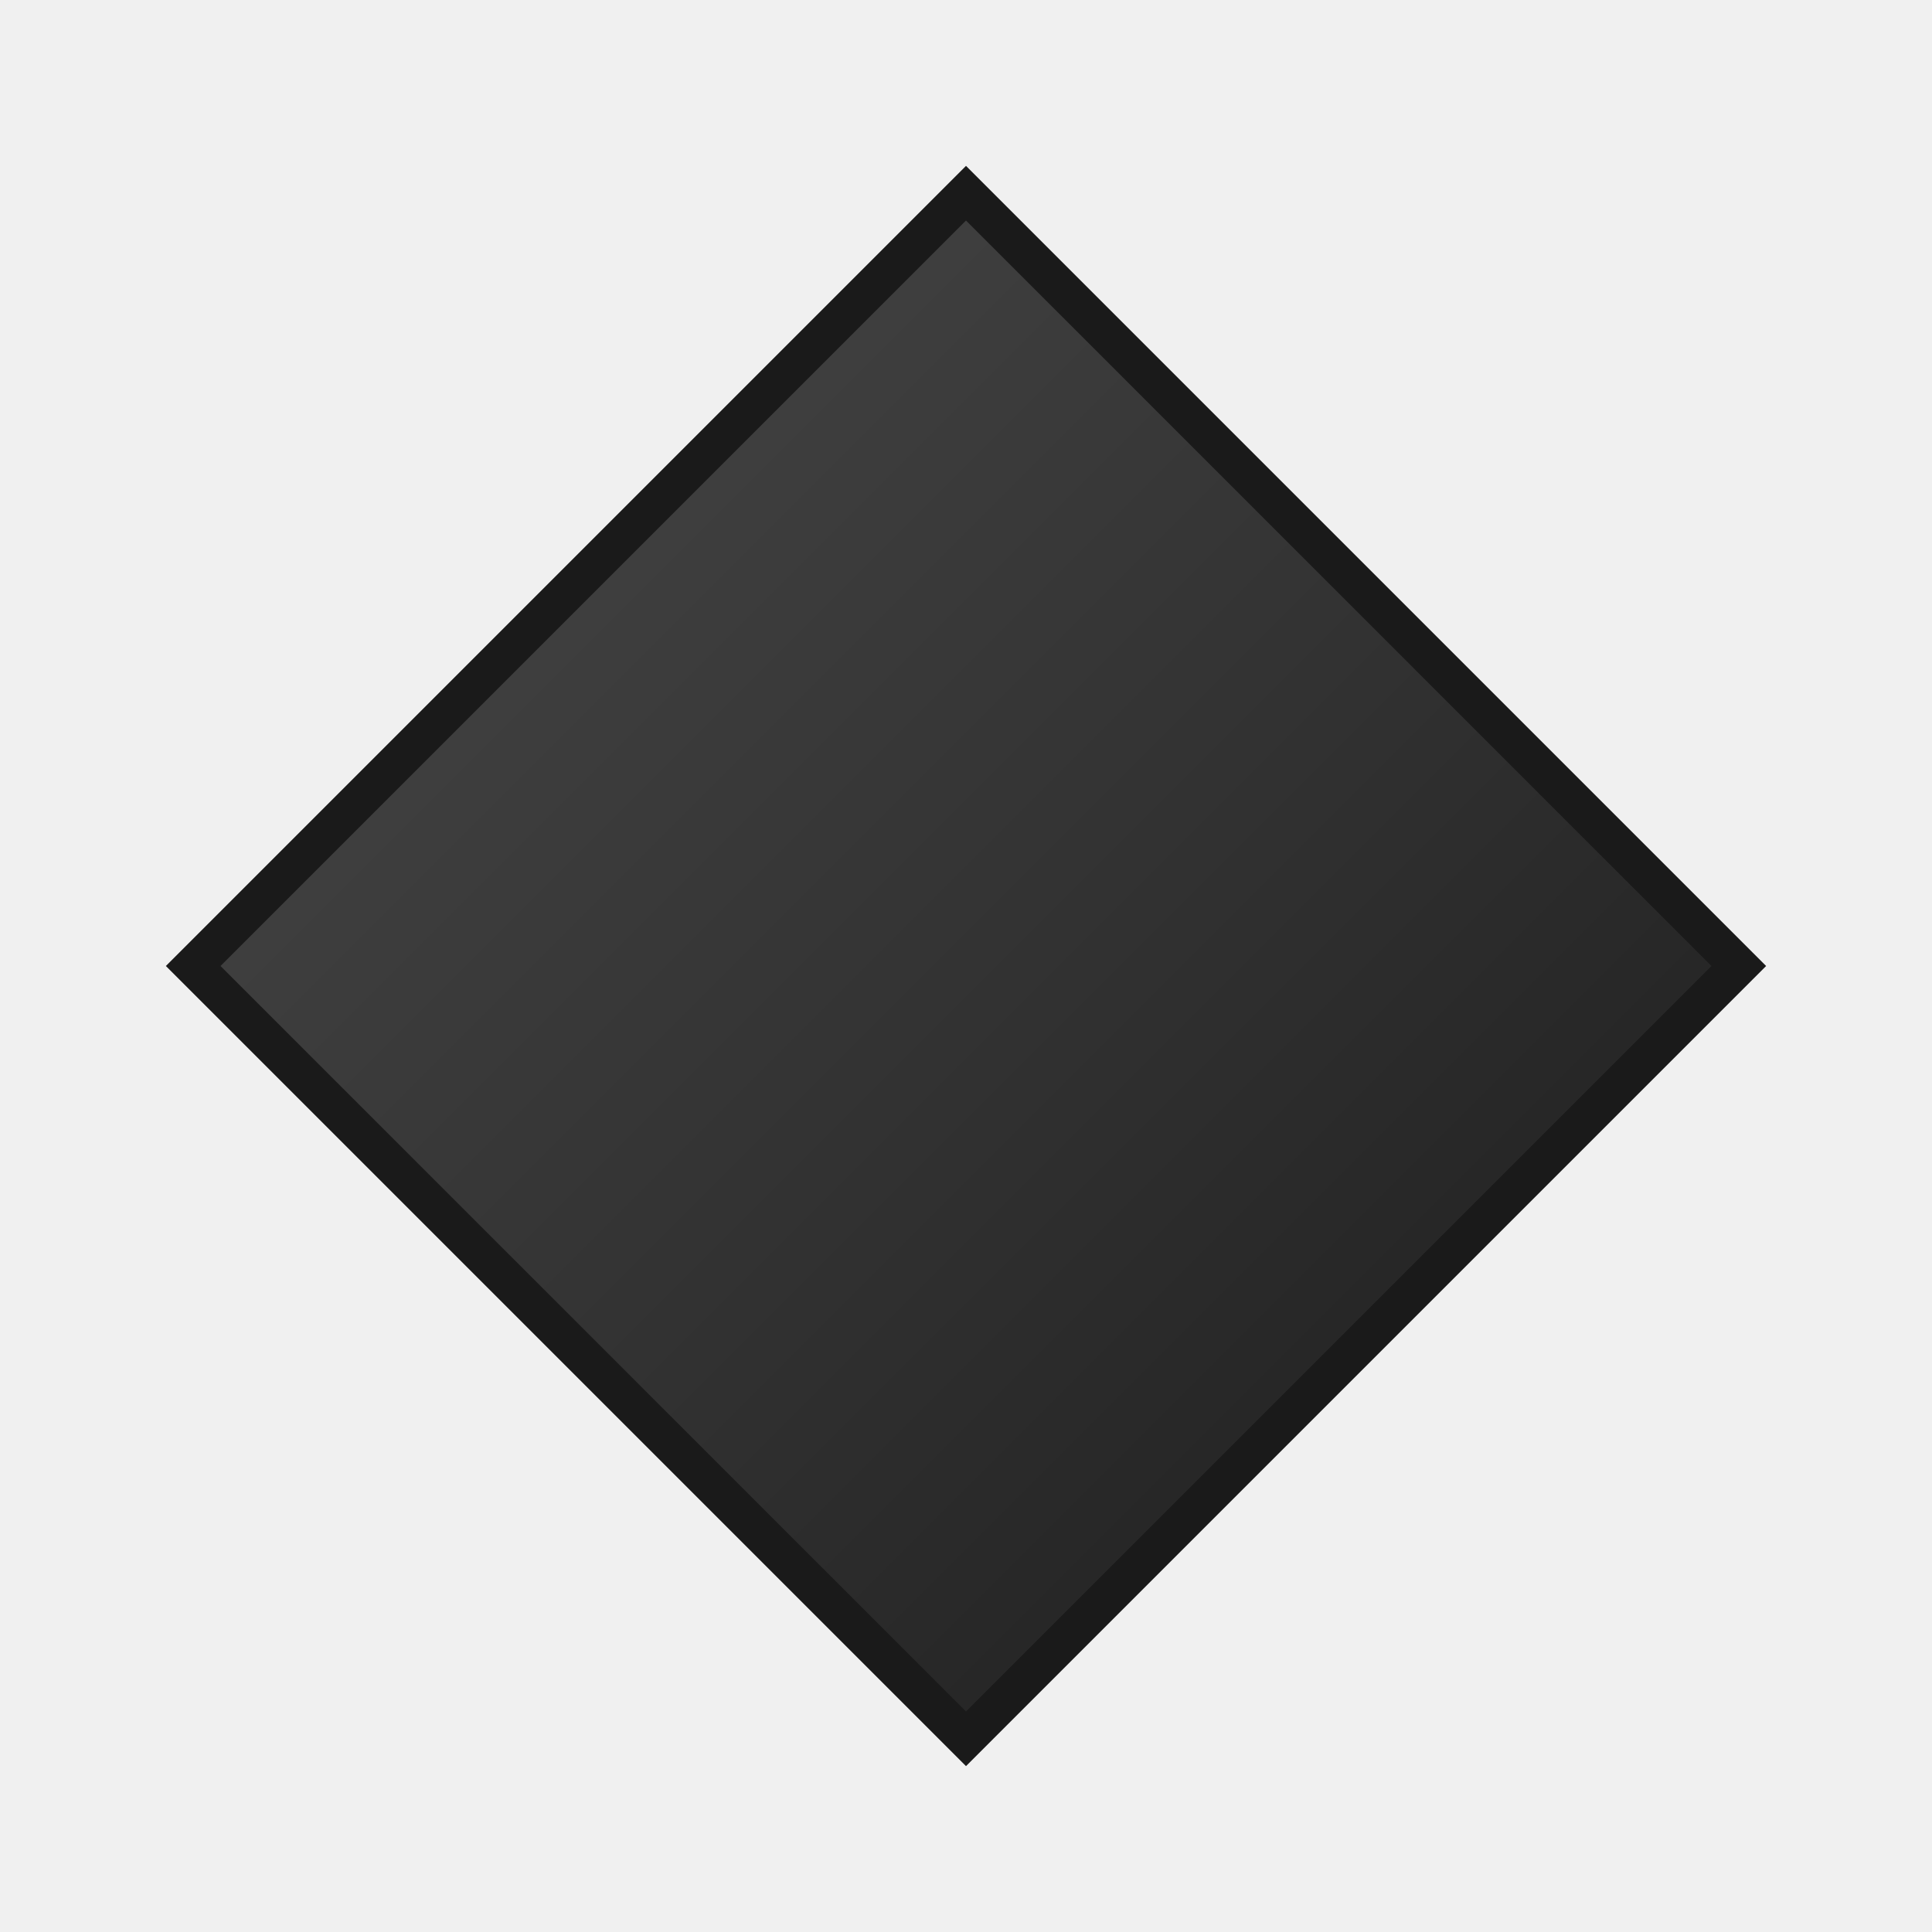
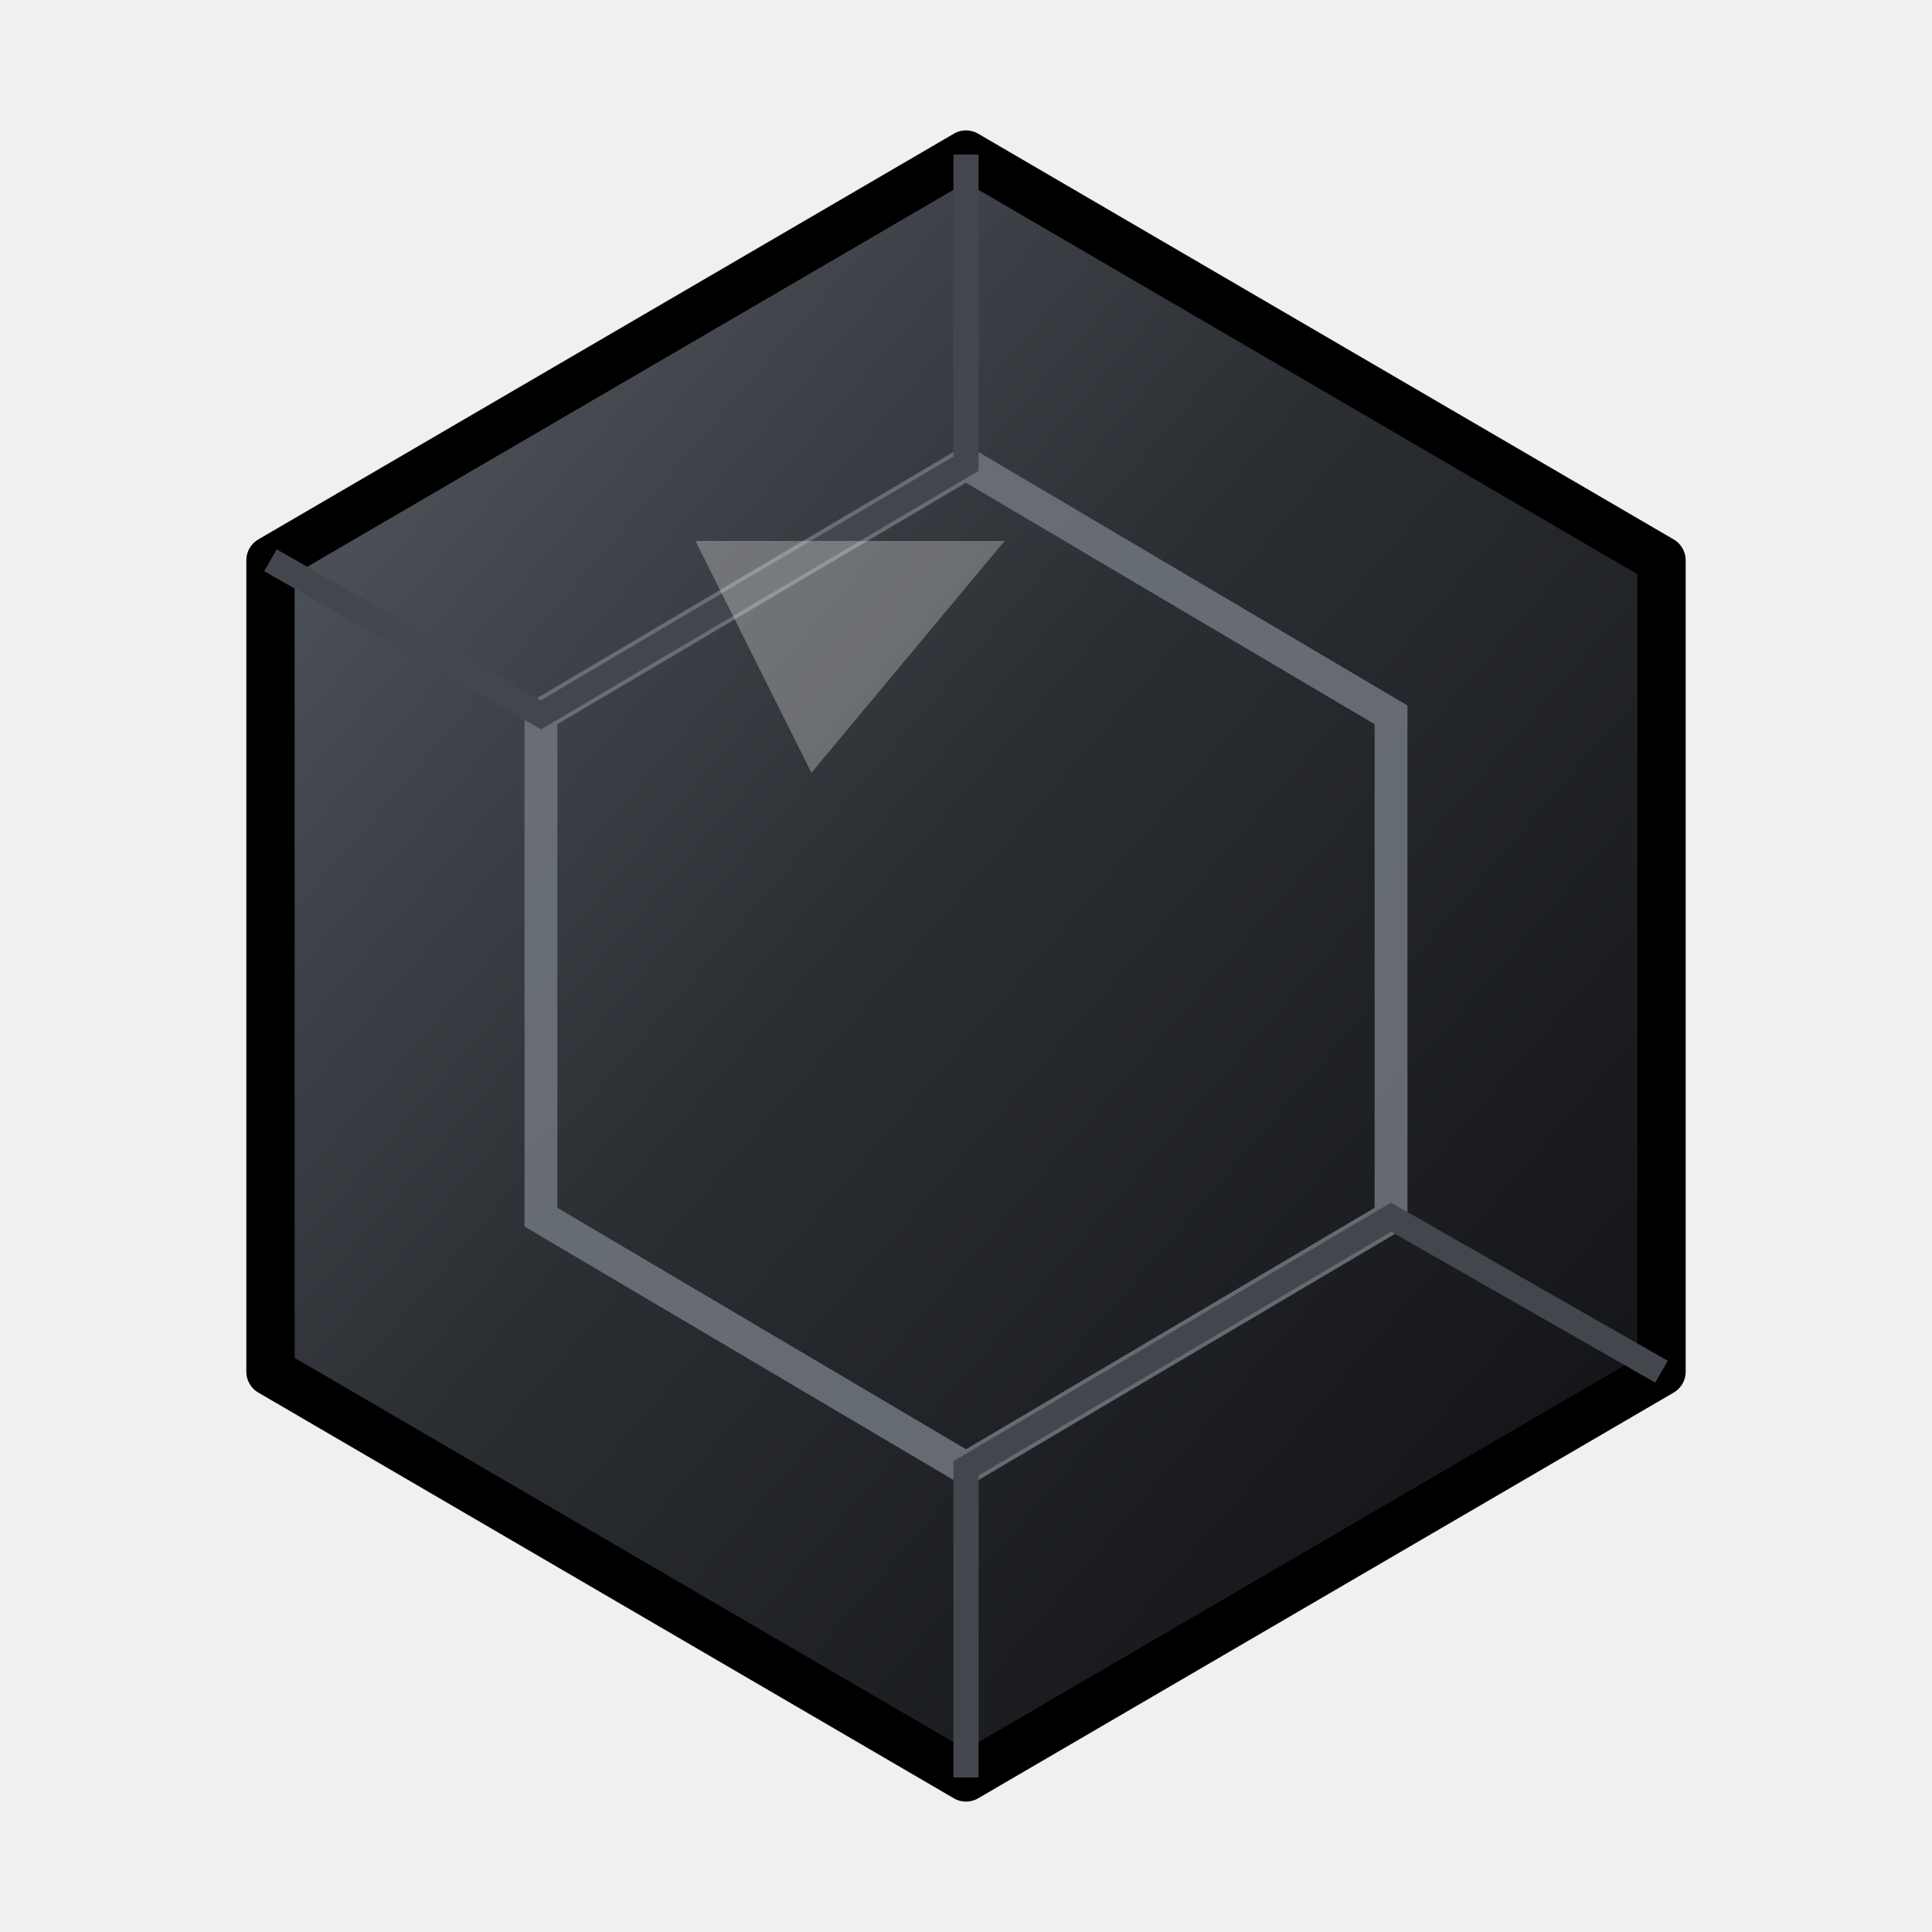
<svg xmlns="http://www.w3.org/2000/svg" width="100" height="100" viewBox="0 0 100 100">
  <defs>
    <linearGradient id="onyxGrad" x1="0%" y1="0%" x2="100%" y2="100%">
-       <stop offset="0%" style="stop-color:#4a4a4a;stop-opacity:1" />
-       <stop offset="50%" style="stop-color:#333333;stop-opacity:1" />
-       <stop offset="100%" style="stop-color:#1a1a1a;stop-opacity:1" />
+       <stop offset="0%" style="stop-color:#5a5f66;stop-opacity:1" />
+       <stop offset="45%" style="stop-color:#2b2e33;stop-opacity:1" />
+       <stop offset="100%" style="stop-color:#0c0d0f;stop-opacity:1" />
    </linearGradient>
  </defs>
-   <polygon points="50,10 90,50 50,90 10,50" fill="url(#onyxGrad)" stroke="#1a1a1a" stroke-width="2" />
+   <polygon points="50,8 86,29 86,71 50,92 14,71 14,29" fill="url(#onyxGrad)" stroke="#000000" stroke-width="2.5" stroke-linejoin="round" />
+   <polygon points="50,24 72,37 72,63 50,76 28,63 28,37" fill="none" stroke="#6d737b" stroke-width="1.7" stroke-opacity="0.9" />
+   <polyline points="50,8 50,24 28,37 14,29" fill="none" stroke="#43474d" stroke-width="1.3" />
+   <polyline points="86,71 72,63 50,76 50,92" fill="none" stroke="#43474d" stroke-width="1.3" />
+   <polygon points="36,28 52,28 42,40" fill="#ffffff" fill-opacity="0.28" />
</svg>
